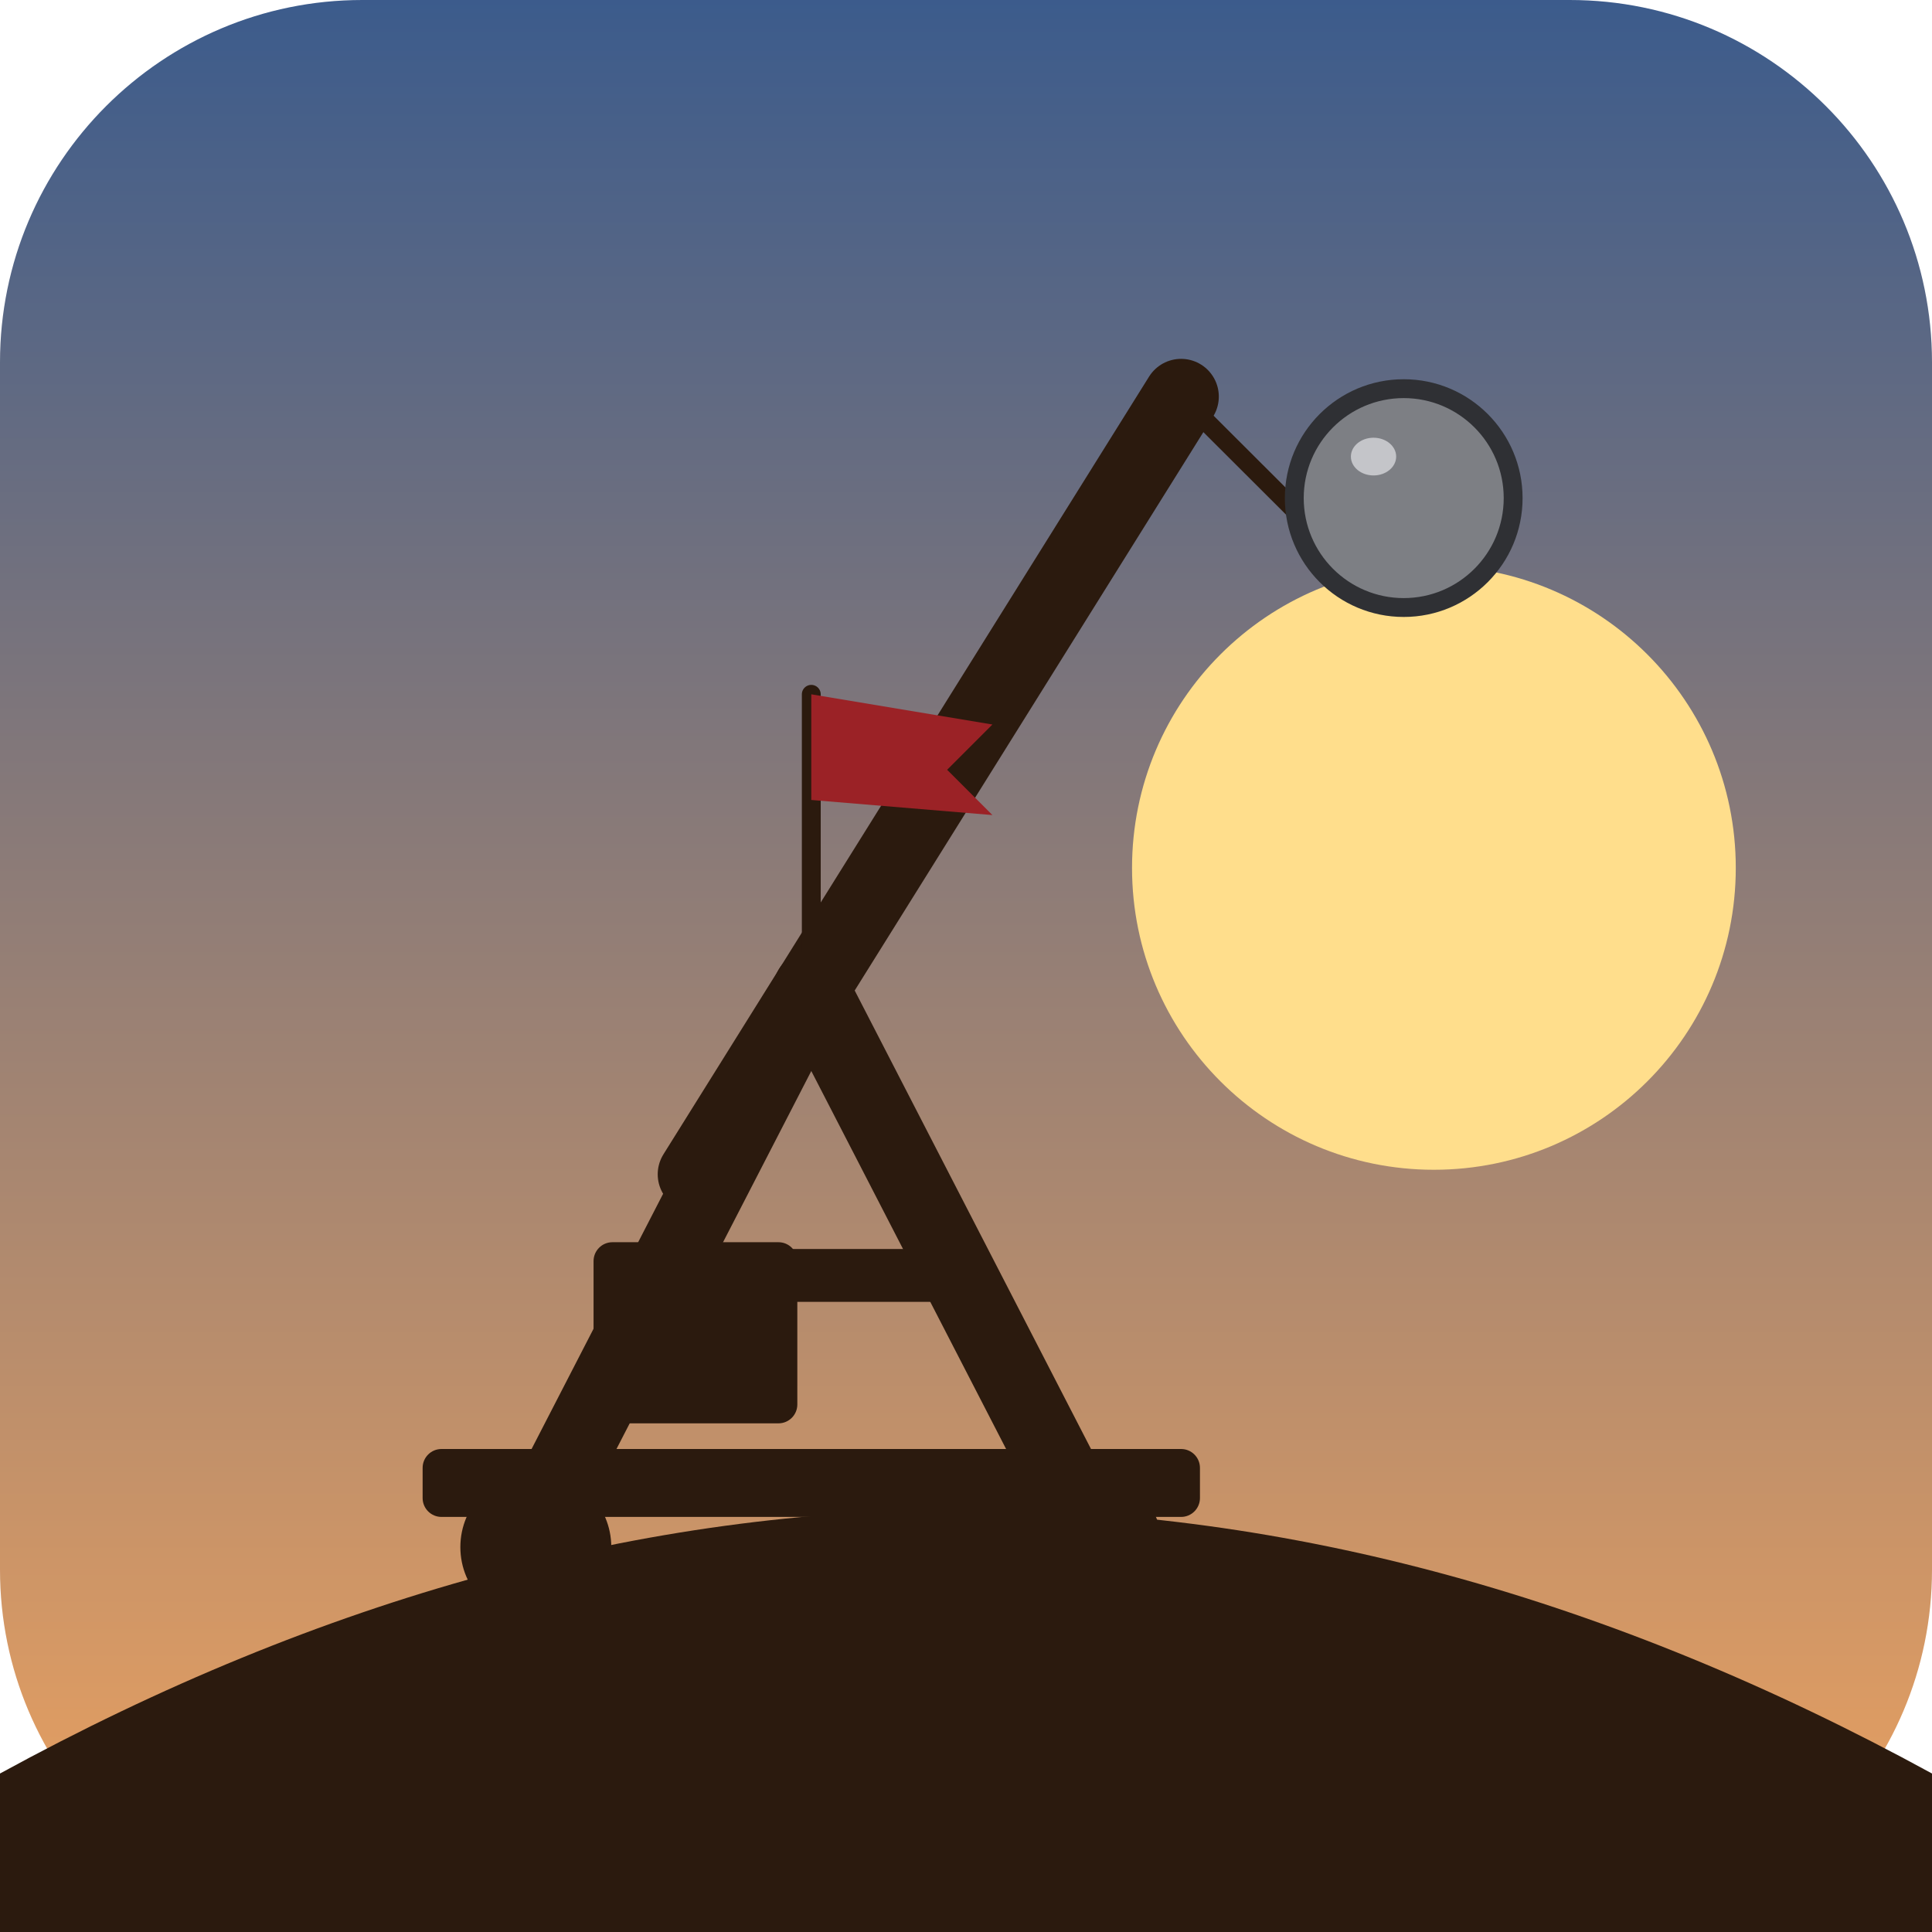
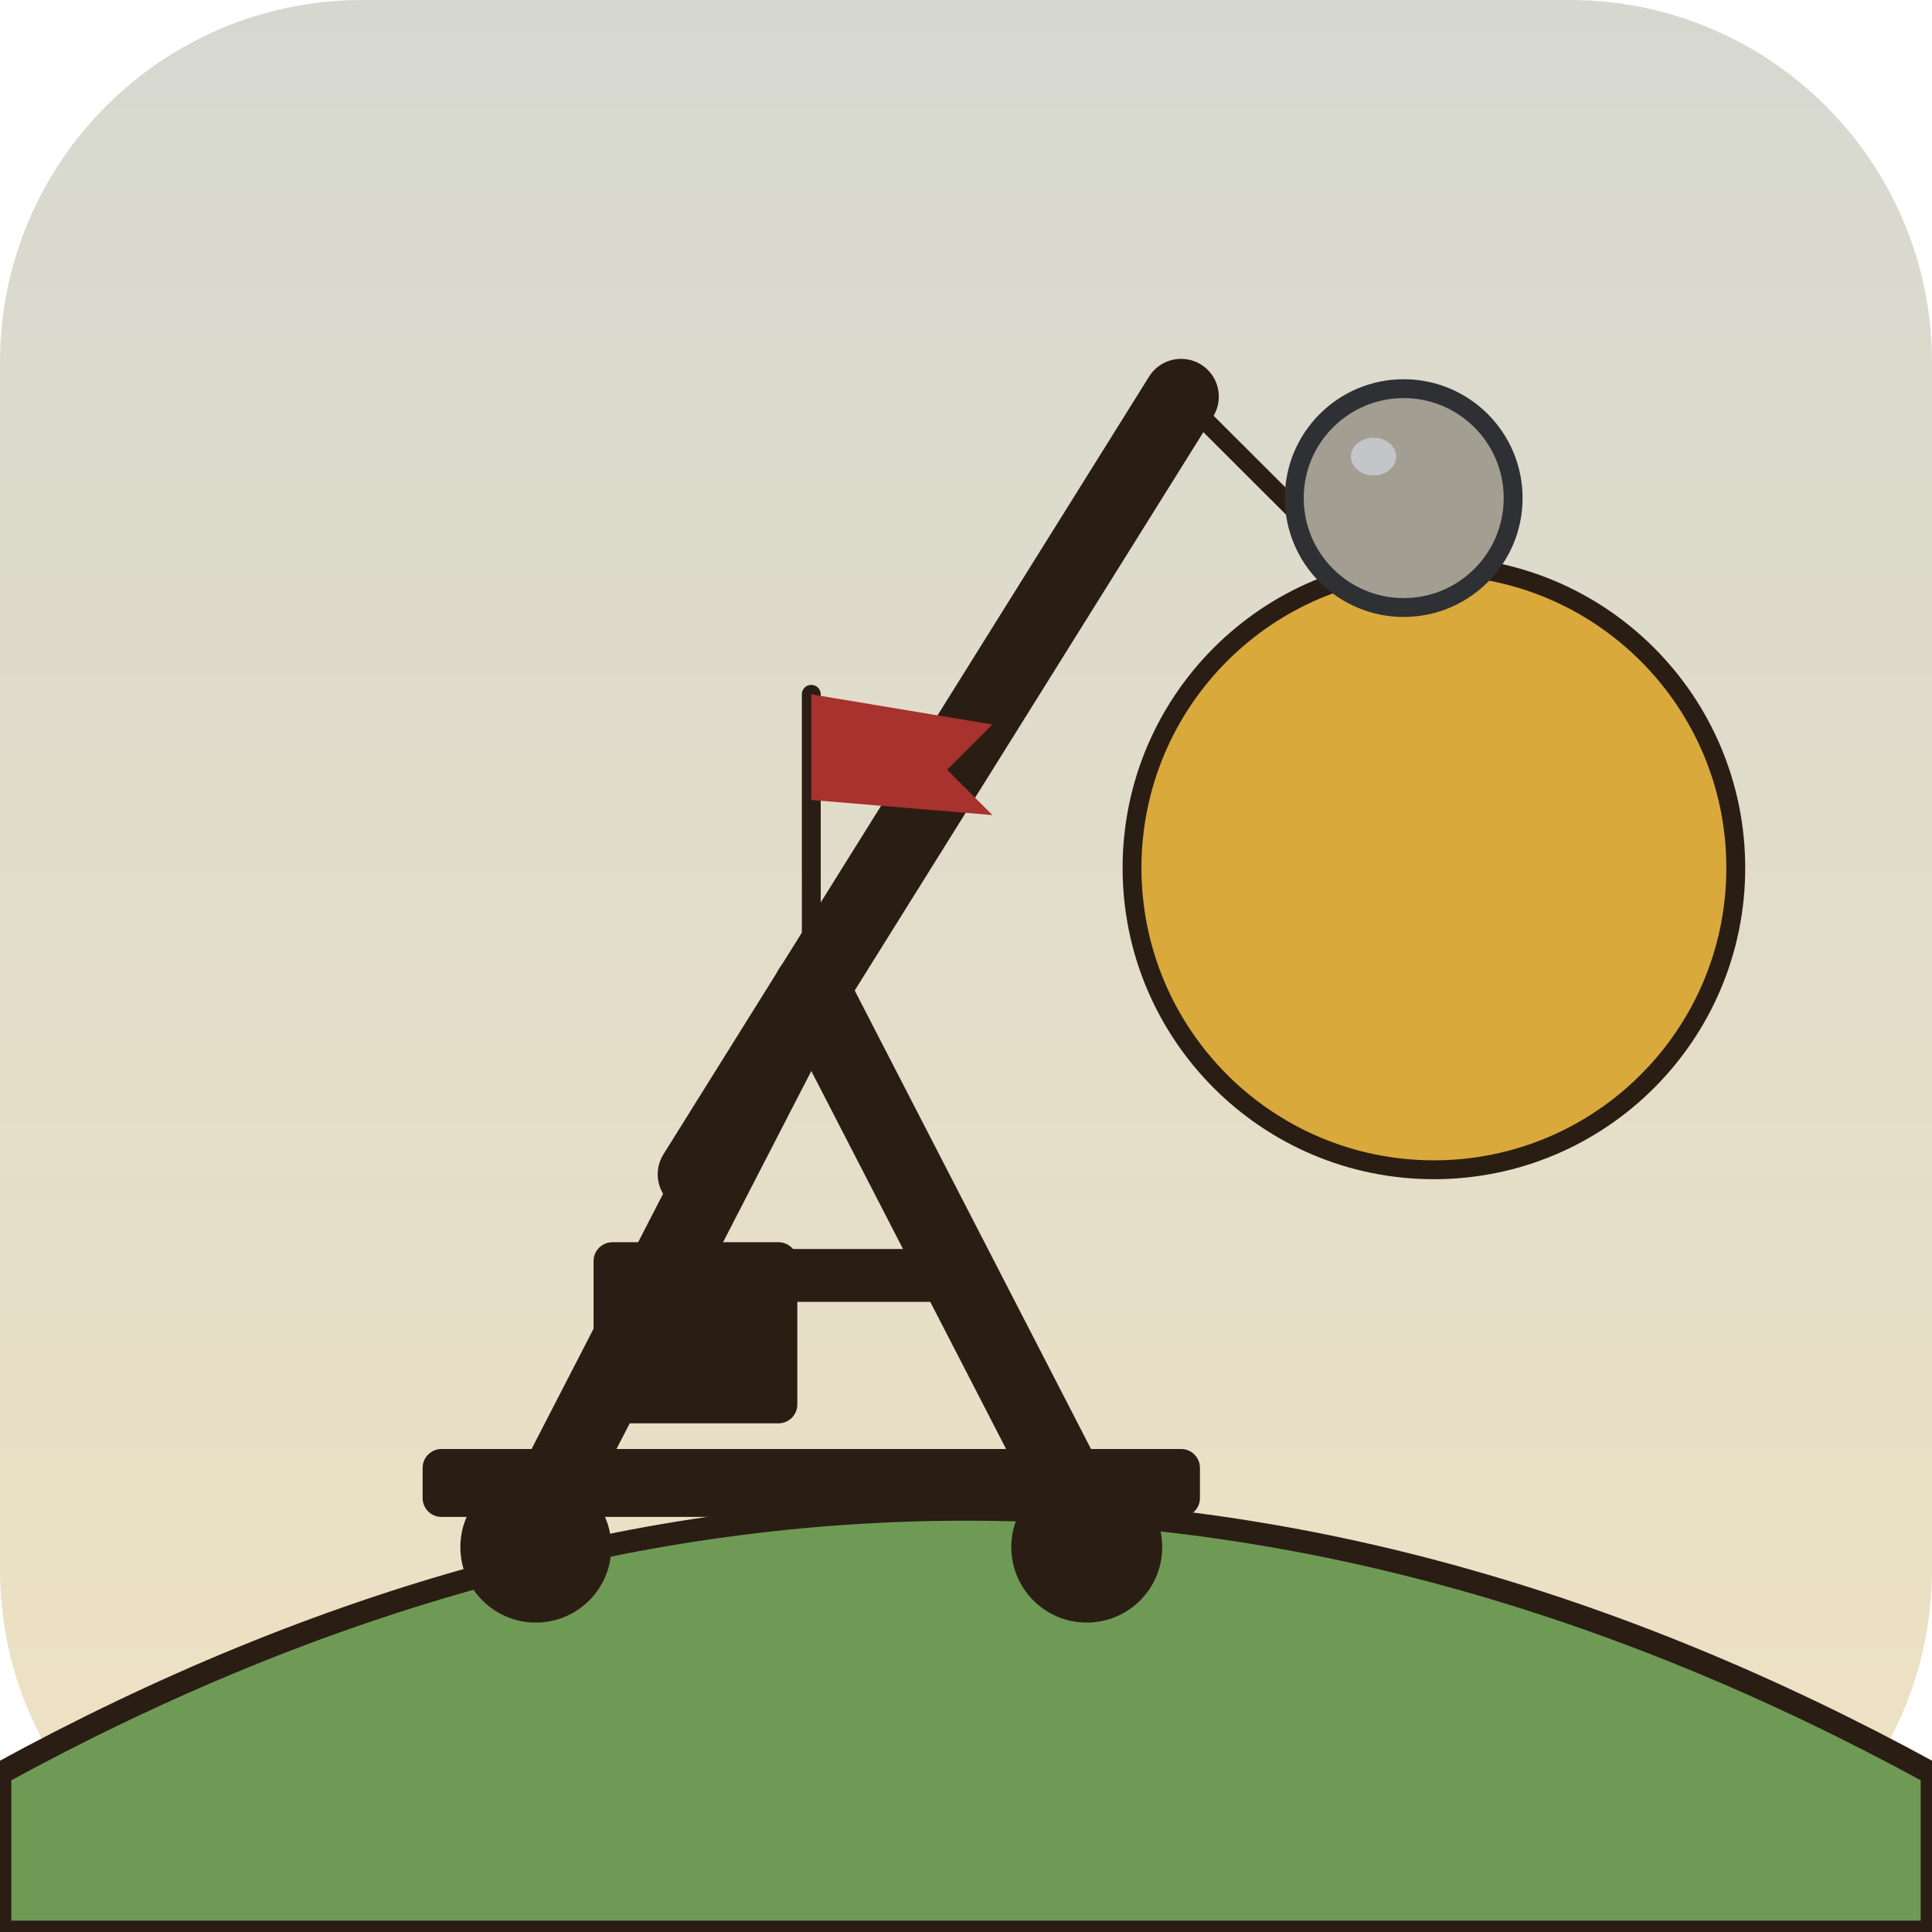
<svg xmlns="http://www.w3.org/2000/svg" viewBox="0 0 512 512">
  <defs>
    <linearGradient id="g" x1="0" y1="0" x2="0" y2="1">
-       <stop offset="0" stop-color="rgb(59, 91, 140)" />
-       <stop offset="1" stop-color="rgb(240, 163, 94)" />
+       <stop offset="0" stop-color="rgb(214, 216, 208)" />
+       <stop offset="1" stop-color="rgb(239, 226, 194)" />
    </linearGradient>
  </defs>
  <rect width="512" height="512" rx="96" fill="url(#g)" />
-   <circle cx="380" cy="230" r="80" fill="rgb(255, 222, 140)" />
-   <path d="M0 470 Q256 330 512 470 V512 H0Z" fill="rgb(43, 26, 14)" />
-   <g stroke="rgb(43, 26, 14)" stroke-linecap="round" fill="none">
+   <circle cx="380" cy="230" r="80" fill="rgb(217, 169, 59)" stroke="rgb(42, 29, 20)" stroke-width="5" />
+   <path d="M0 470 Q256 330 512 470 V512 H0Z" fill="rgb(111, 154, 85)" stroke="rgb(42, 29, 20)" stroke-width="6" />
+   <g stroke="rgb(42, 29, 20)" stroke-linecap="round" fill="none">
    <line x1="148.0" y1="392.0" x2="215.0" y2="262.0" stroke-width="20" />
    <line x1="282.0" y1="392.0" x2="215.0" y2="262.0" stroke-width="20" />
    <line x1="178.0" y1="338.0" x2="252.0" y2="338.0" stroke-width="14" />
    <line x1="184.3" y1="311.2" x2="313.0" y2="105.1" stroke-width="20" />
    <line x1="313.0" y1="105.1" x2="362.0" y2="154.0" stroke-width="5" />
    <line x1="215.0" y1="252.0" x2="215.0" y2="184.0" stroke-width="5" />
  </g>
-   <g fill="rgb(43, 26, 14)">
+   <g fill="rgb(42, 29, 20)">
    <rect x="112.0" y="384.0" width="206.0" height="18.0" rx="5" />
    <rect x="157.3" y="329.2" width="54.0" height="48.0" rx="5" />
    <circle cx="142" cy="410" r="20" />
    <circle cx="288" cy="410" r="20" />
  </g>
-   <path d="M215 184 L263 192 L251 204 L263 216 L215 212Z" fill="rgb(155, 34, 38)" />
-   <circle cx="372" cy="132" r="29" fill="rgb(125, 127, 132)" stroke="rgb(47, 48, 52)" stroke-width="5" />
+   <path d="M215 184 L263 192 L251 204 L263 216 L215 212Z" fill="rgb(168, 50, 45)" />
+   <circle cx="372" cy="132" r="29" fill="rgb(163, 158, 146)" stroke="rgb(47, 48, 52)" stroke-width="5" />
  <ellipse cx="364" cy="121" rx="6" ry="5" fill="#c4c5c9" />
</svg>
